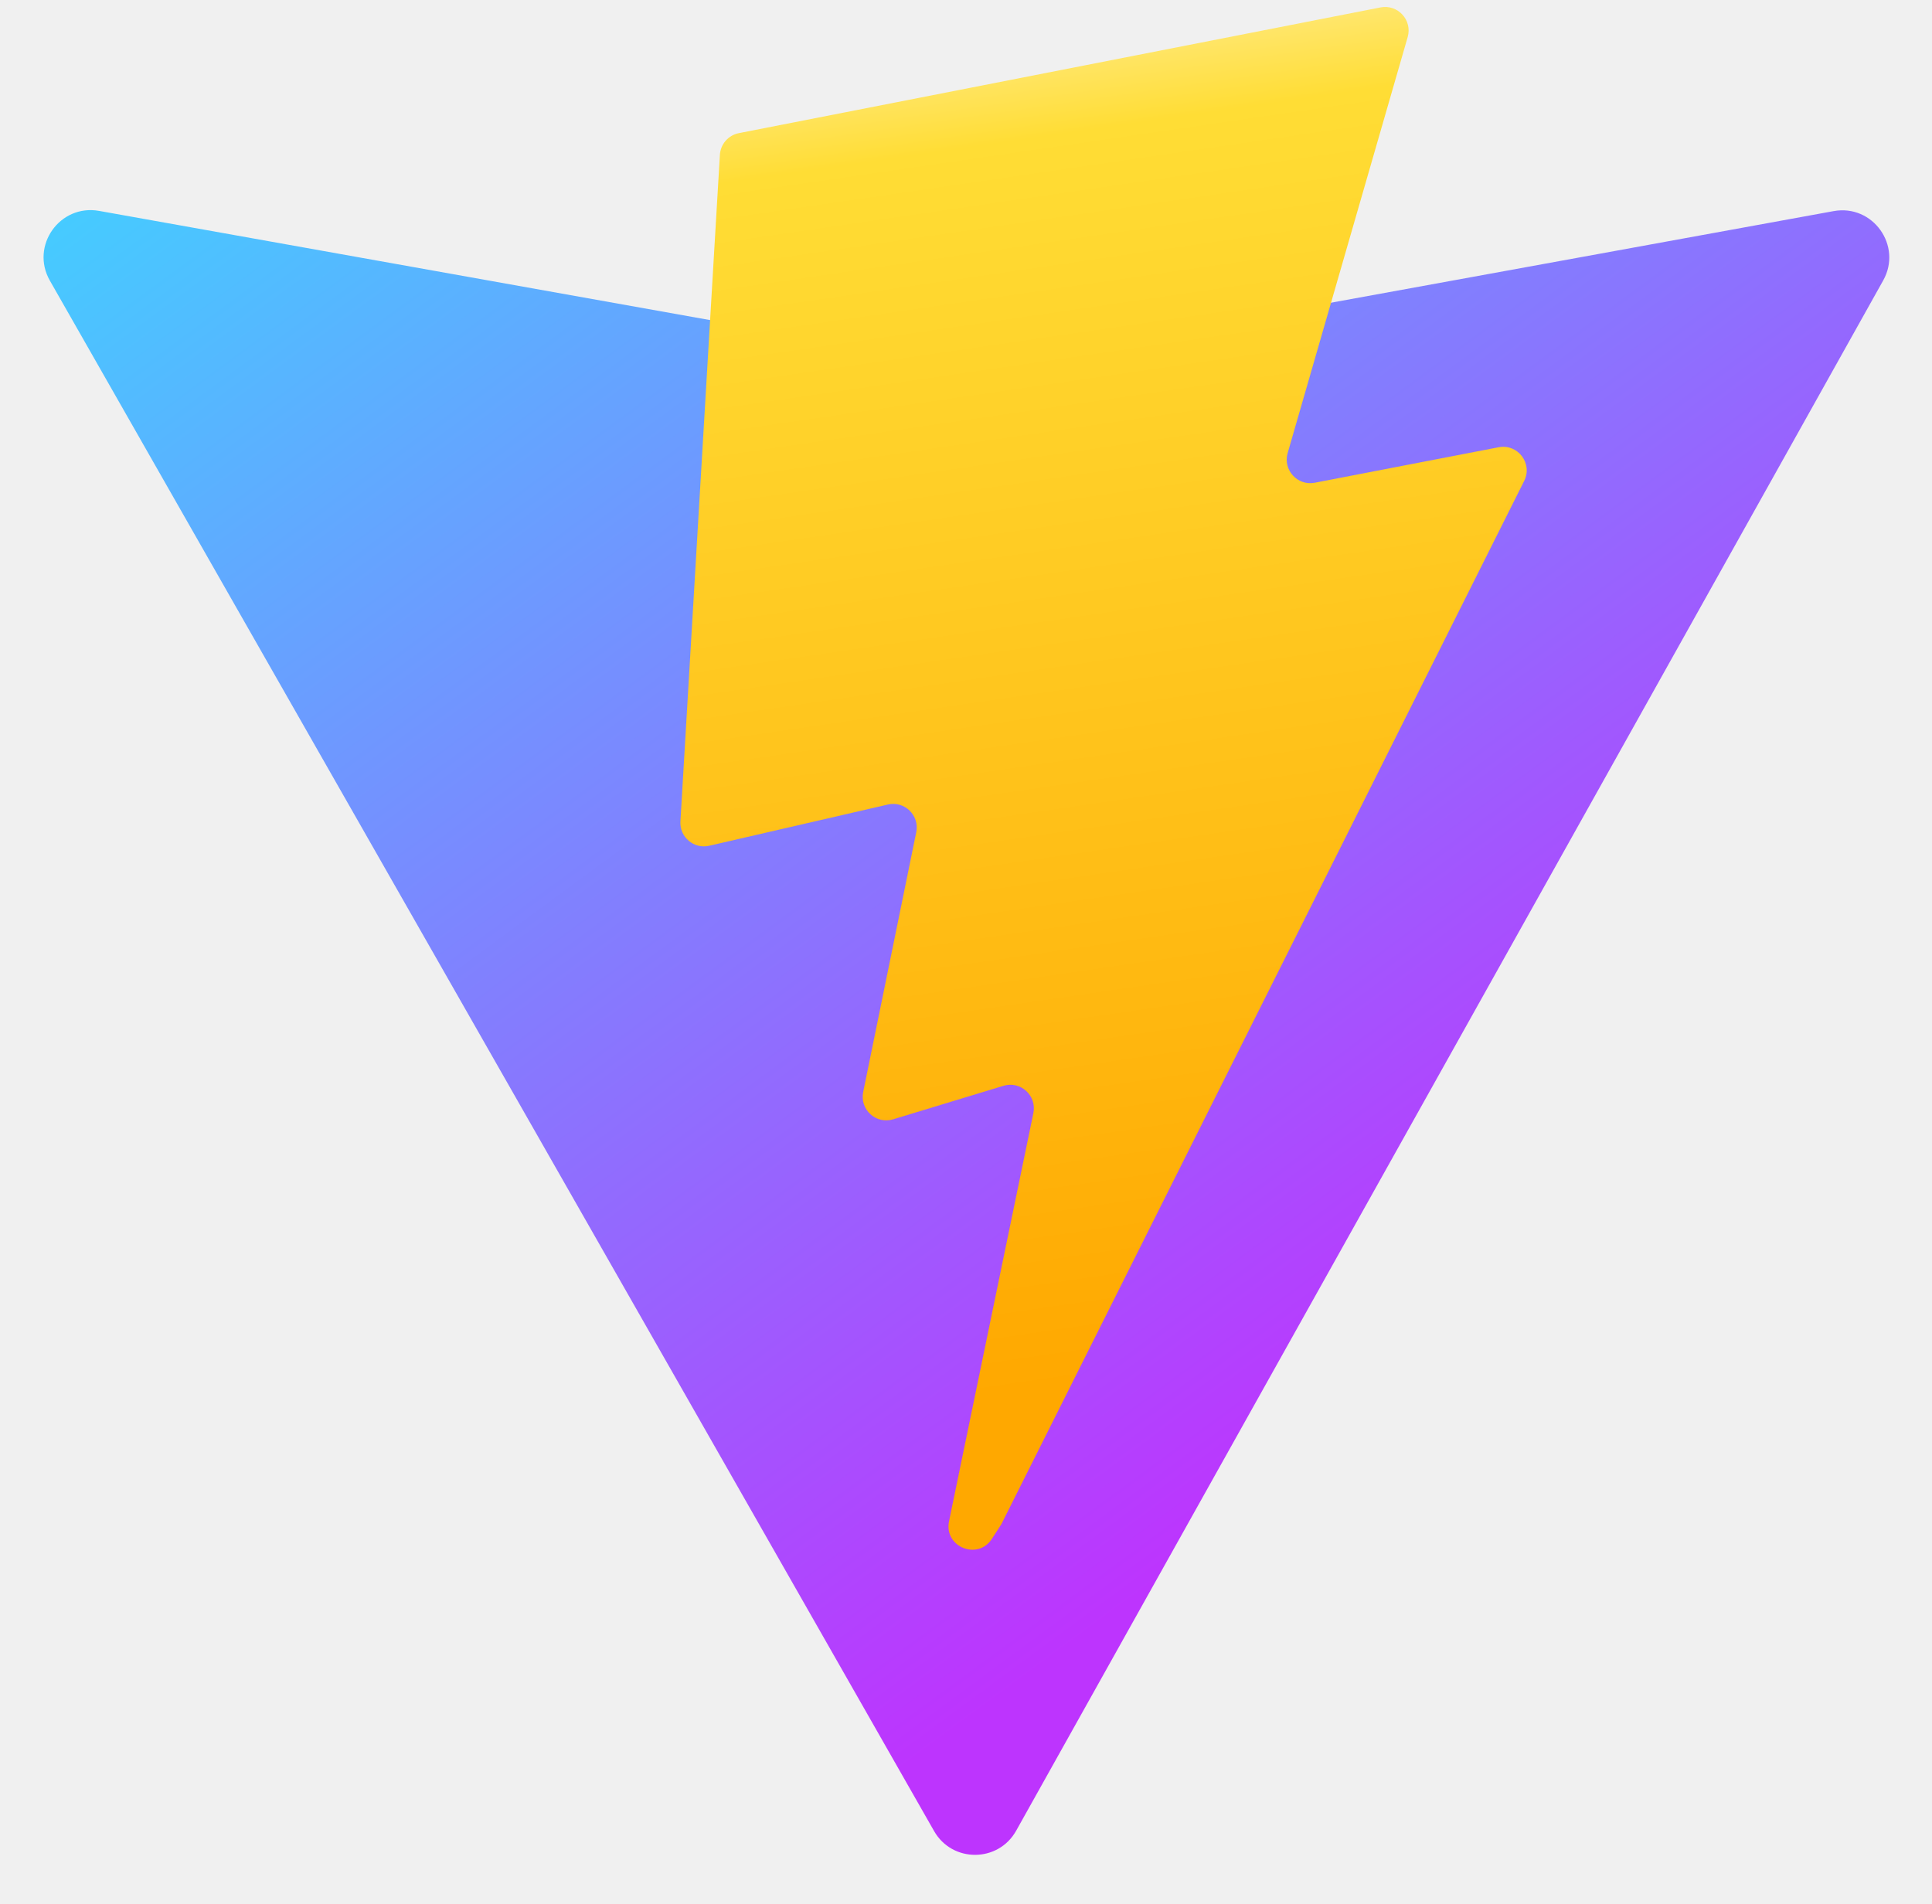
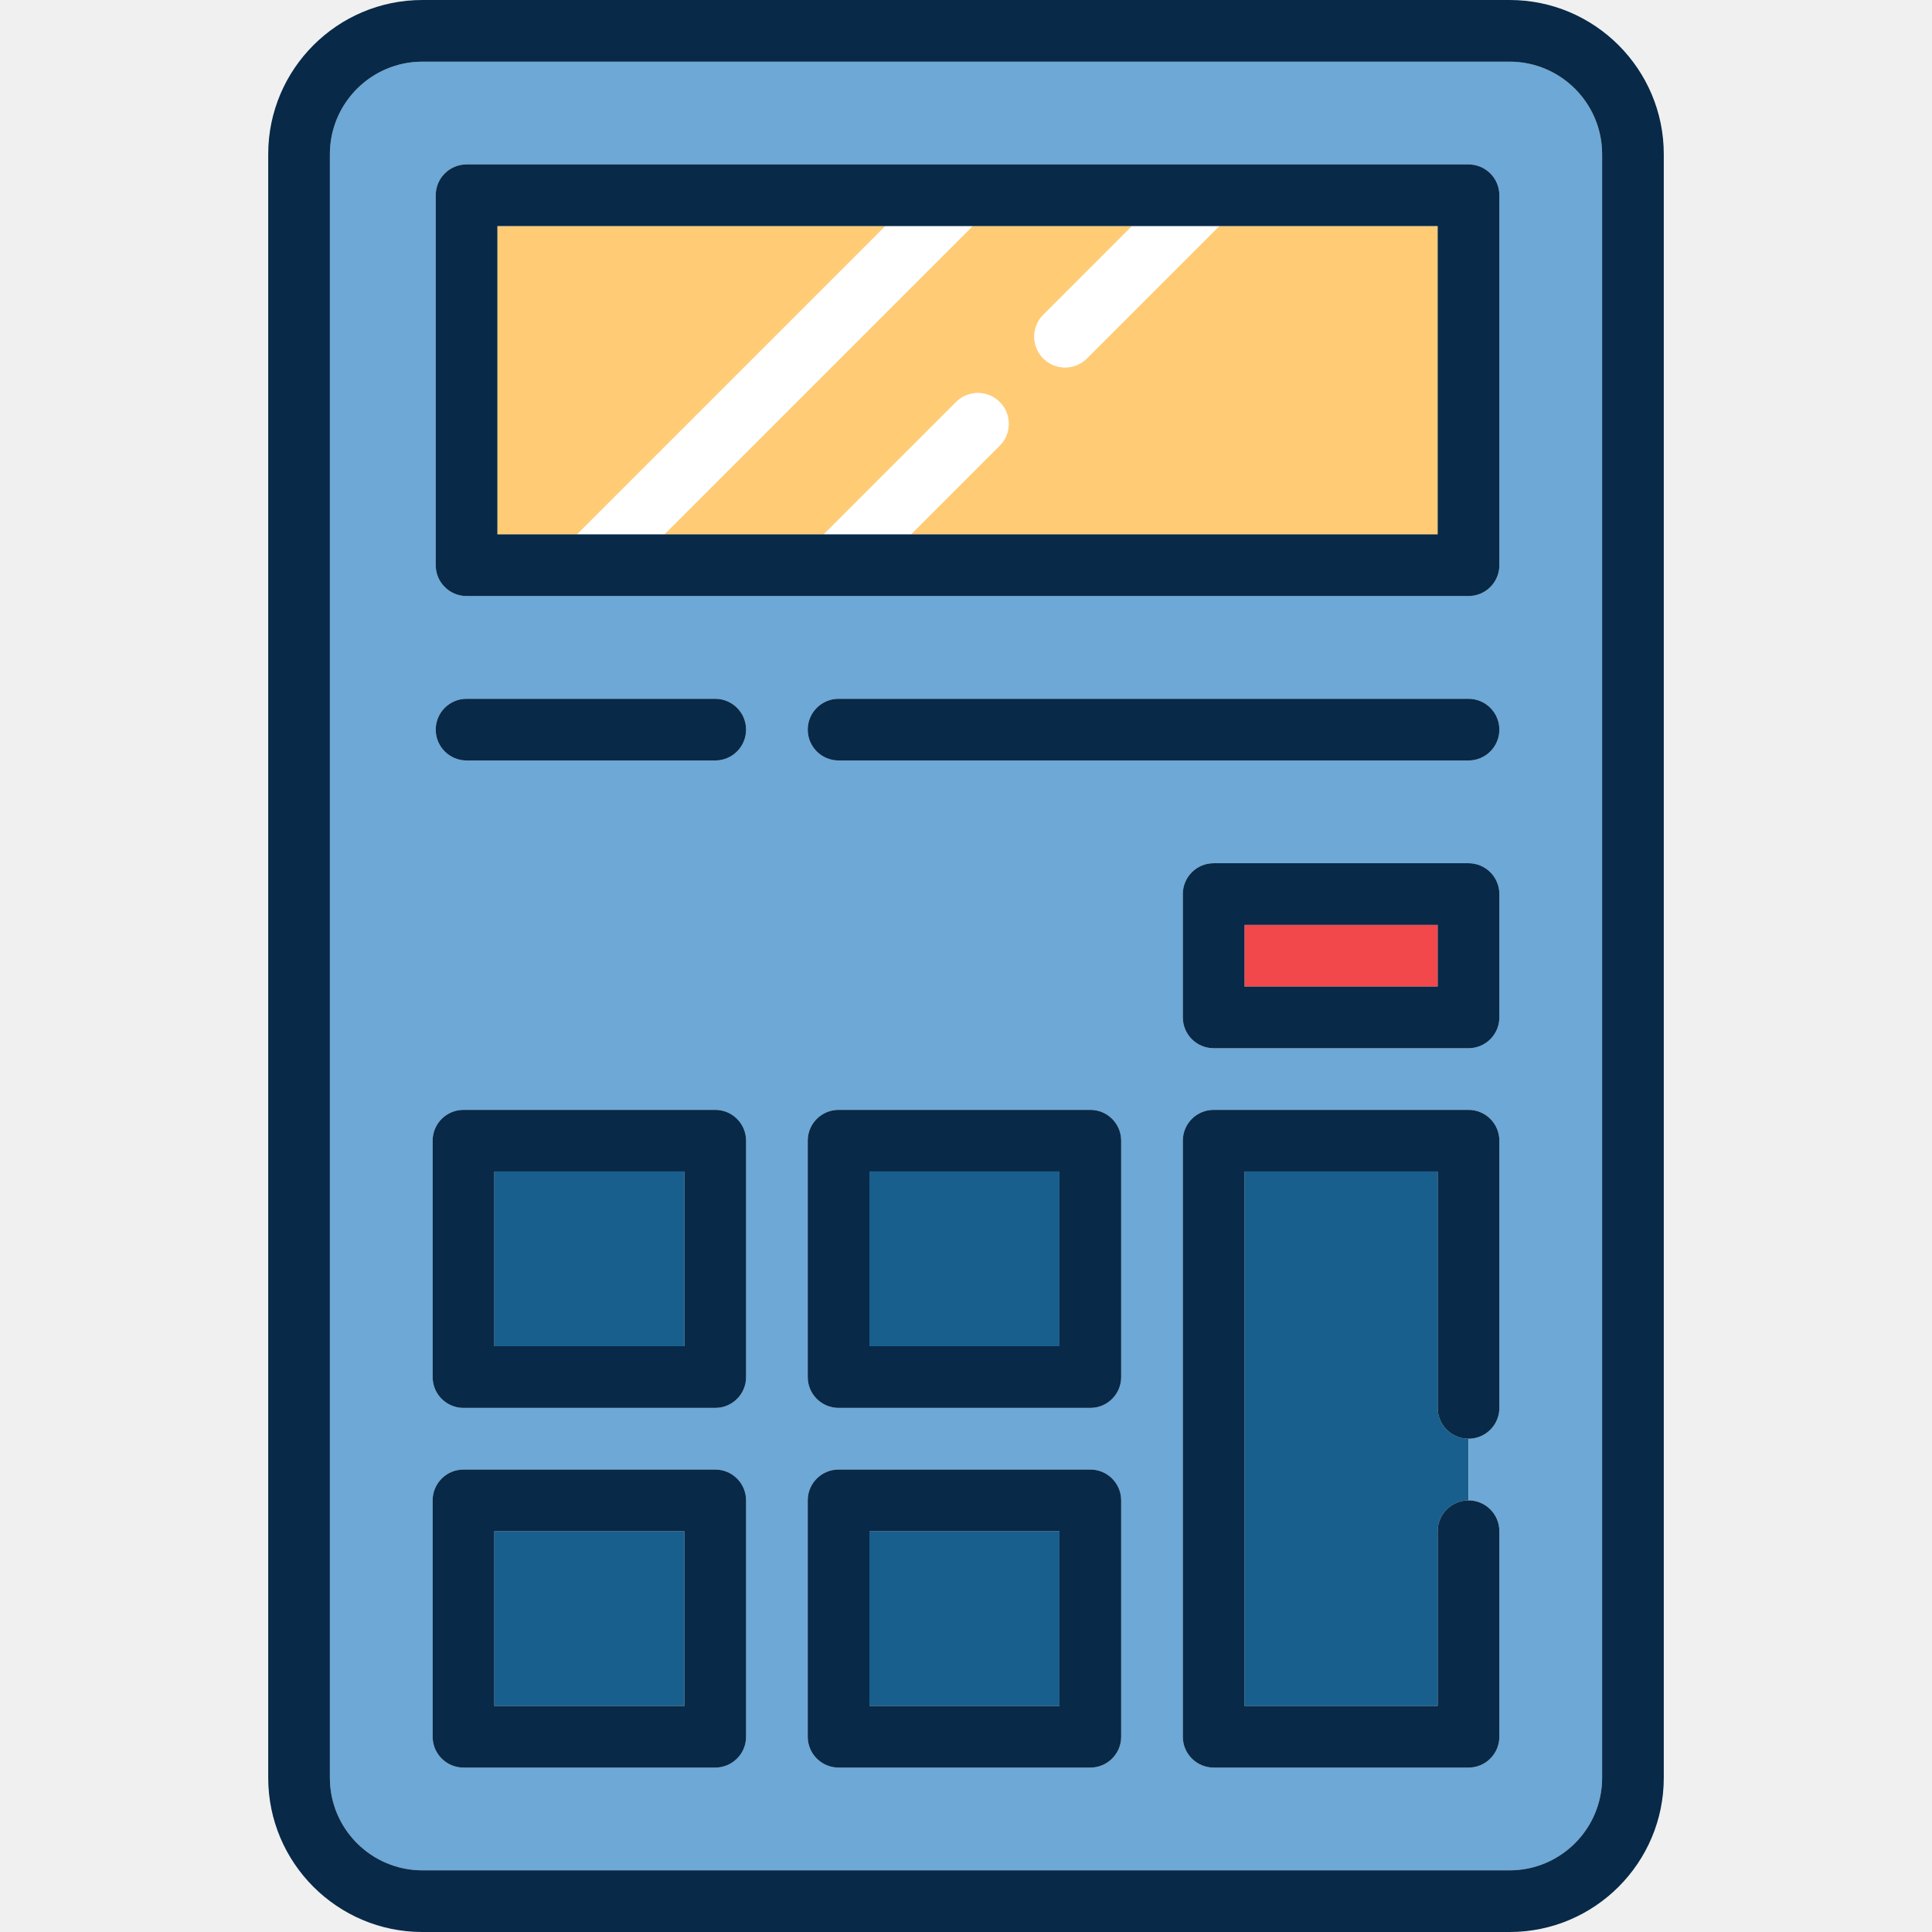
- <svg xmlns="http://www.w3.org/2000/svg" width="410" height="404" viewBox="0 0 410 404" fill="none">
-   <path d="M399.641 59.525L215.643 388.545C211.844 395.338 202.084 395.378 198.228 388.618L10.582 59.556C6.381 52.19 12.68 43.267 21.028 44.759L205.223 77.682C206.398 77.892 207.601 77.89 208.776 77.676L389.119 44.806C397.439 43.289 403.768 52.143 399.641 59.525Z" fill="url(#paint0_linear)" />
-   <path d="M292.965 1.574L156.801 28.255C154.563 28.694 152.906 30.59 152.771 32.866L144.395 174.33C144.198 177.662 147.258 180.248 150.51 179.498L188.42 170.749C191.967 169.931 195.172 173.055 194.443 176.622L183.18 231.775C182.422 235.487 185.907 238.661 189.532 237.56L212.947 230.446C216.577 229.344 220.065 232.527 219.297 236.242L201.398 322.875C200.278 328.294 207.486 331.249 210.492 326.603L212.5 323.5L323.454 102.072C325.312 98.365 322.108 94.137 318.036 94.923L279.014 102.454C275.347 103.161 272.227 99.746 273.262 96.158L298.731 7.867C299.767 4.273 296.636 0.855 292.965 1.574Z" fill="url(#paint1_linear)" />
-   <defs>
-     <linearGradient id="paint0_linear" x1="6" y1="33" x2="235" y2="344" gradientUnits="userSpaceOnUse">
-       <stop stop-color="#41D1FF" />
-       <stop offset="1" stop-color="#BD34FE" />
-     </linearGradient>
-     <linearGradient id="paint1_linear" x1="194.651" y1="8.818" x2="236.076" y2="292.989" gradientUnits="userSpaceOnUse">
-       <stop stop-color="#FFEA83" />
-       <stop offset="0.083" stop-color="#FFDD35" />
-       <stop offset="1" stop-color="#FFA800" />
-     </linearGradient>
-   </defs>
+ <svg xmlns="http://www.w3.org/2000/svg" version="1.1" id="Capa_1" x="0px" y="0px" viewBox="0 0 470 470" style="enable-background:new 0 0 470 470;" xml:space="preserve">
+   <g>
+     <path style="fill:#FFCC75;" d="M264.41,87.197c-1.465,1.464-3.385,2.196-5.304,2.196s-3.839-0.732-5.304-2.196   c-2.929-2.93-2.929-7.678,0-10.607L275.393,55h-38.785l-75,75h38.786l32.197-32.197c2.928-2.927,7.677-2.928,10.607,0   c2.929,2.93,2.929,7.678,0,10.607L221.607,130H349.75V55h-53.143L264.41,87.197z" />
+     <polygon style="fill:#FFCC75;" points="121,55 121,130 140.393,130 215.393,55  " />
+     <rect x="302.75" y="225" style="fill:#F2484B;" width="47" height="15" />
+     <path style="fill:#185F8D;" d="M349.75,342.5V285h-47v130h47v-42.5c0-4.143,3.357-7.5,7.5-7.5v-15   C353.107,350,349.75,346.643,349.75,342.5z" />
+     <rect x="211.5" y="285" style="fill:#185F8D;" width="46.25" height="42.5" />
+     <rect x="120.25" y="285" style="fill:#185F8D;" width="46.25" height="42.5" />
+     <rect x="211.5" y="372.5" style="fill:#185F8D;" width="46.25" height="42.5" />
+     <rect x="120.25" y="372.5" style="fill:#185F8D;" width="46.25" height="42.5" />
+     <path style="fill:#6DA8D6;" d="M367.25,15h-264.5c-12.407,0-22.5,10.094-22.5,22.5v395c0,12.406,10.093,22.5,22.5,22.5h264.5   c12.406,0,22.5-10.094,22.5-22.5v-395C389.75,25.094,379.656,15,367.25,15z M181.5,422.5c0,4.143-3.358,7.5-7.5,7.5h-61.25   c-4.142,0-7.5-3.357-7.5-7.5V365c0-4.143,3.358-7.5,7.5-7.5H174c4.142,0,7.5,3.357,7.5,7.5V422.5z M181.5,335   c0,4.143-3.358,7.5-7.5,7.5h-61.25c-4.142,0-7.5-3.357-7.5-7.5v-57.5c0-4.143,3.358-7.5,7.5-7.5H174c4.142,0,7.5,3.357,7.5,7.5V335   z M174,185h-60.5c-4.142,0-7.5-3.357-7.5-7.5s3.358-7.5,7.5-7.5H174c4.142,0,7.5,3.357,7.5,7.5S178.142,185,174,185z M272.75,422.5   c0,4.143-3.357,7.5-7.5,7.5H204c-4.142,0-7.5-3.357-7.5-7.5V365c0-4.143,3.358-7.5,7.5-7.5h61.25c4.143,0,7.5,3.357,7.5,7.5V422.5z    M272.75,335c0,4.143-3.357,7.5-7.5,7.5H204c-4.142,0-7.5-3.357-7.5-7.5v-57.5c0-4.143,3.358-7.5,7.5-7.5h61.25   c4.143,0,7.5,3.357,7.5,7.5V335z M364.75,342.5c0,4.143-3.357,7.5-7.5,7.5v15c4.143,0,7.5,3.357,7.5,7.5v50   c0,4.143-3.357,7.5-7.5,7.5h-62c-4.143,0-7.5-3.357-7.5-7.5v-145c0-4.143,3.357-7.5,7.5-7.5h62c4.143,0,7.5,3.357,7.5,7.5V342.5z    M364.75,247.5c0,4.143-3.357,7.5-7.5,7.5h-62c-4.143,0-7.5-3.357-7.5-7.5v-30c0-4.143,3.357-7.5,7.5-7.5h62   c4.143,0,7.5,3.357,7.5,7.5V247.5z M357.25,185H204c-4.142,0-7.5-3.357-7.5-7.5s3.358-7.5,7.5-7.5h153.25   c4.143,0,7.5,3.357,7.5,7.5S361.393,185,357.25,185z M364.75,137.5c0,4.143-3.357,7.5-7.5,7.5H113.5c-4.142,0-7.5-3.357-7.5-7.5   v-90c0-4.143,3.358-7.5,7.5-7.5h243.75c4.143,0,7.5,3.357,7.5,7.5V137.5z" />
+     <path style="fill:#082947;" d="M357.25,210h-62c-4.143,0-7.5,3.357-7.5,7.5v30c0,4.143,3.357,7.5,7.5,7.5h62   c4.143,0,7.5-3.357,7.5-7.5v-30C364.75,213.357,361.393,210,357.25,210z M349.75,240h-47v-15h47V240z" />
+     <path style="fill:#082947;" d="M174,357.5h-61.25c-4.142,0-7.5,3.357-7.5,7.5v57.5c0,4.143,3.358,7.5,7.5,7.5H174   c4.142,0,7.5-3.357,7.5-7.5V365C181.5,360.857,178.142,357.5,174,357.5z M166.5,415h-46.25v-42.5h46.25V415z" />
+     <path style="fill:#082947;" d="M265.25,357.5H204c-4.142,0-7.5,3.357-7.5,7.5v57.5c0,4.143,3.358,7.5,7.5,7.5h61.25   c4.143,0,7.5-3.357,7.5-7.5V365C272.75,360.857,269.393,357.5,265.25,357.5z M257.75,415H211.5v-42.5h46.25V415z" />
+     <path style="fill:#082947;" d="M174,270h-61.25c-4.142,0-7.5,3.357-7.5,7.5V335c0,4.143,3.358,7.5,7.5,7.5H174   c4.142,0,7.5-3.357,7.5-7.5v-57.5C181.5,273.357,178.142,270,174,270z M166.5,327.5h-46.25V285h46.25V327.5z" />
+     <path style="fill:#082947;" d="M265.25,270H204c-4.142,0-7.5,3.357-7.5,7.5V335c0,4.143,3.358,7.5,7.5,7.5h61.25   c4.143,0,7.5-3.357,7.5-7.5v-57.5C272.75,273.357,269.393,270,265.25,270z M257.75,327.5H211.5V285h46.25V327.5z" />
+     <path style="fill:#082947;" d="M357.25,270h-62c-4.143,0-7.5,3.357-7.5,7.5v145c0,4.143,3.357,7.5,7.5,7.5h62   c4.143,0,7.5-3.357,7.5-7.5v-50c0-4.143-3.357-7.5-7.5-7.5s-7.5,3.357-7.5,7.5V415h-47V285h47v57.5c0,4.143,3.357,7.5,7.5,7.5   s7.5-3.357,7.5-7.5v-65C364.75,273.357,361.393,270,357.25,270z" />
+     <path style="fill:#082947;" d="M367.25,0h-264.5c-20.678,0-37.5,16.822-37.5,37.5v395c0,20.678,16.822,37.5,37.5,37.5h264.5   c20.678,0,37.5-16.822,37.5-37.5v-395C404.75,16.822,387.928,0,367.25,0z M389.75,432.5c0,12.406-10.094,22.5-22.5,22.5h-264.5   c-12.407,0-22.5-10.094-22.5-22.5v-395c0-12.406,10.093-22.5,22.5-22.5h264.5c12.406,0,22.5,10.094,22.5,22.5V432.5z" />
+     <polygon style="fill:#FFFFFF;" points="215.393,55 140.393,130 161.607,130 236.607,55  " />
+     <path style="fill:#FFFFFF;" d="M253.803,87.197c1.465,1.464,3.385,2.196,5.304,2.196s3.839-0.732,5.304-2.196L296.607,55h-21.215   l-21.59,21.59C250.874,79.52,250.874,84.268,253.803,87.197z" />
+     <path style="fill:#FFFFFF;" d="M243.197,97.803c-2.93-2.928-7.679-2.927-10.607,0L200.393,130h21.214l21.59-21.59   C246.126,105.48,246.126,100.732,243.197,97.803z" />
+     <path style="fill:#082947;" d="M357.25,40H113.5c-4.142,0-7.5,3.357-7.5,7.5v90c0,4.143,3.358,7.5,7.5,7.5h243.75   c4.143,0,7.5-3.357,7.5-7.5v-90C364.75,43.357,361.393,40,357.25,40z M349.75,130H121V55h228.75V130z" />
+     <path style="fill:#082947;" d="M357.25,170H204c-4.142,0-7.5,3.357-7.5,7.5s3.358,7.5,7.5,7.5h153.25c4.143,0,7.5-3.357,7.5-7.5   S361.393,170,357.25,170z" />
+     <path style="fill:#082947;" d="M174,170h-60.5c-4.142,0-7.5,3.357-7.5,7.5s3.358,7.5,7.5,7.5H174c4.142,0,7.5-3.357,7.5-7.5   S178.142,170,174,170z" />
+   </g>
+   <g>
+ </g>
+   <g>
+ </g>
+   <g>
+ </g>
+   <g>
+ </g>
+   <g>
+ </g>
+   <g>
+ </g>
+   <g>
+ </g>
+   <g>
+ </g>
+   <g>
+ </g>
+   <g>
+ </g>
+   <g>
+ </g>
+   <g>
+ </g>
+   <g>
+ </g>
+   <g>
+ </g>
+   <g>
+ </g>
</svg>
